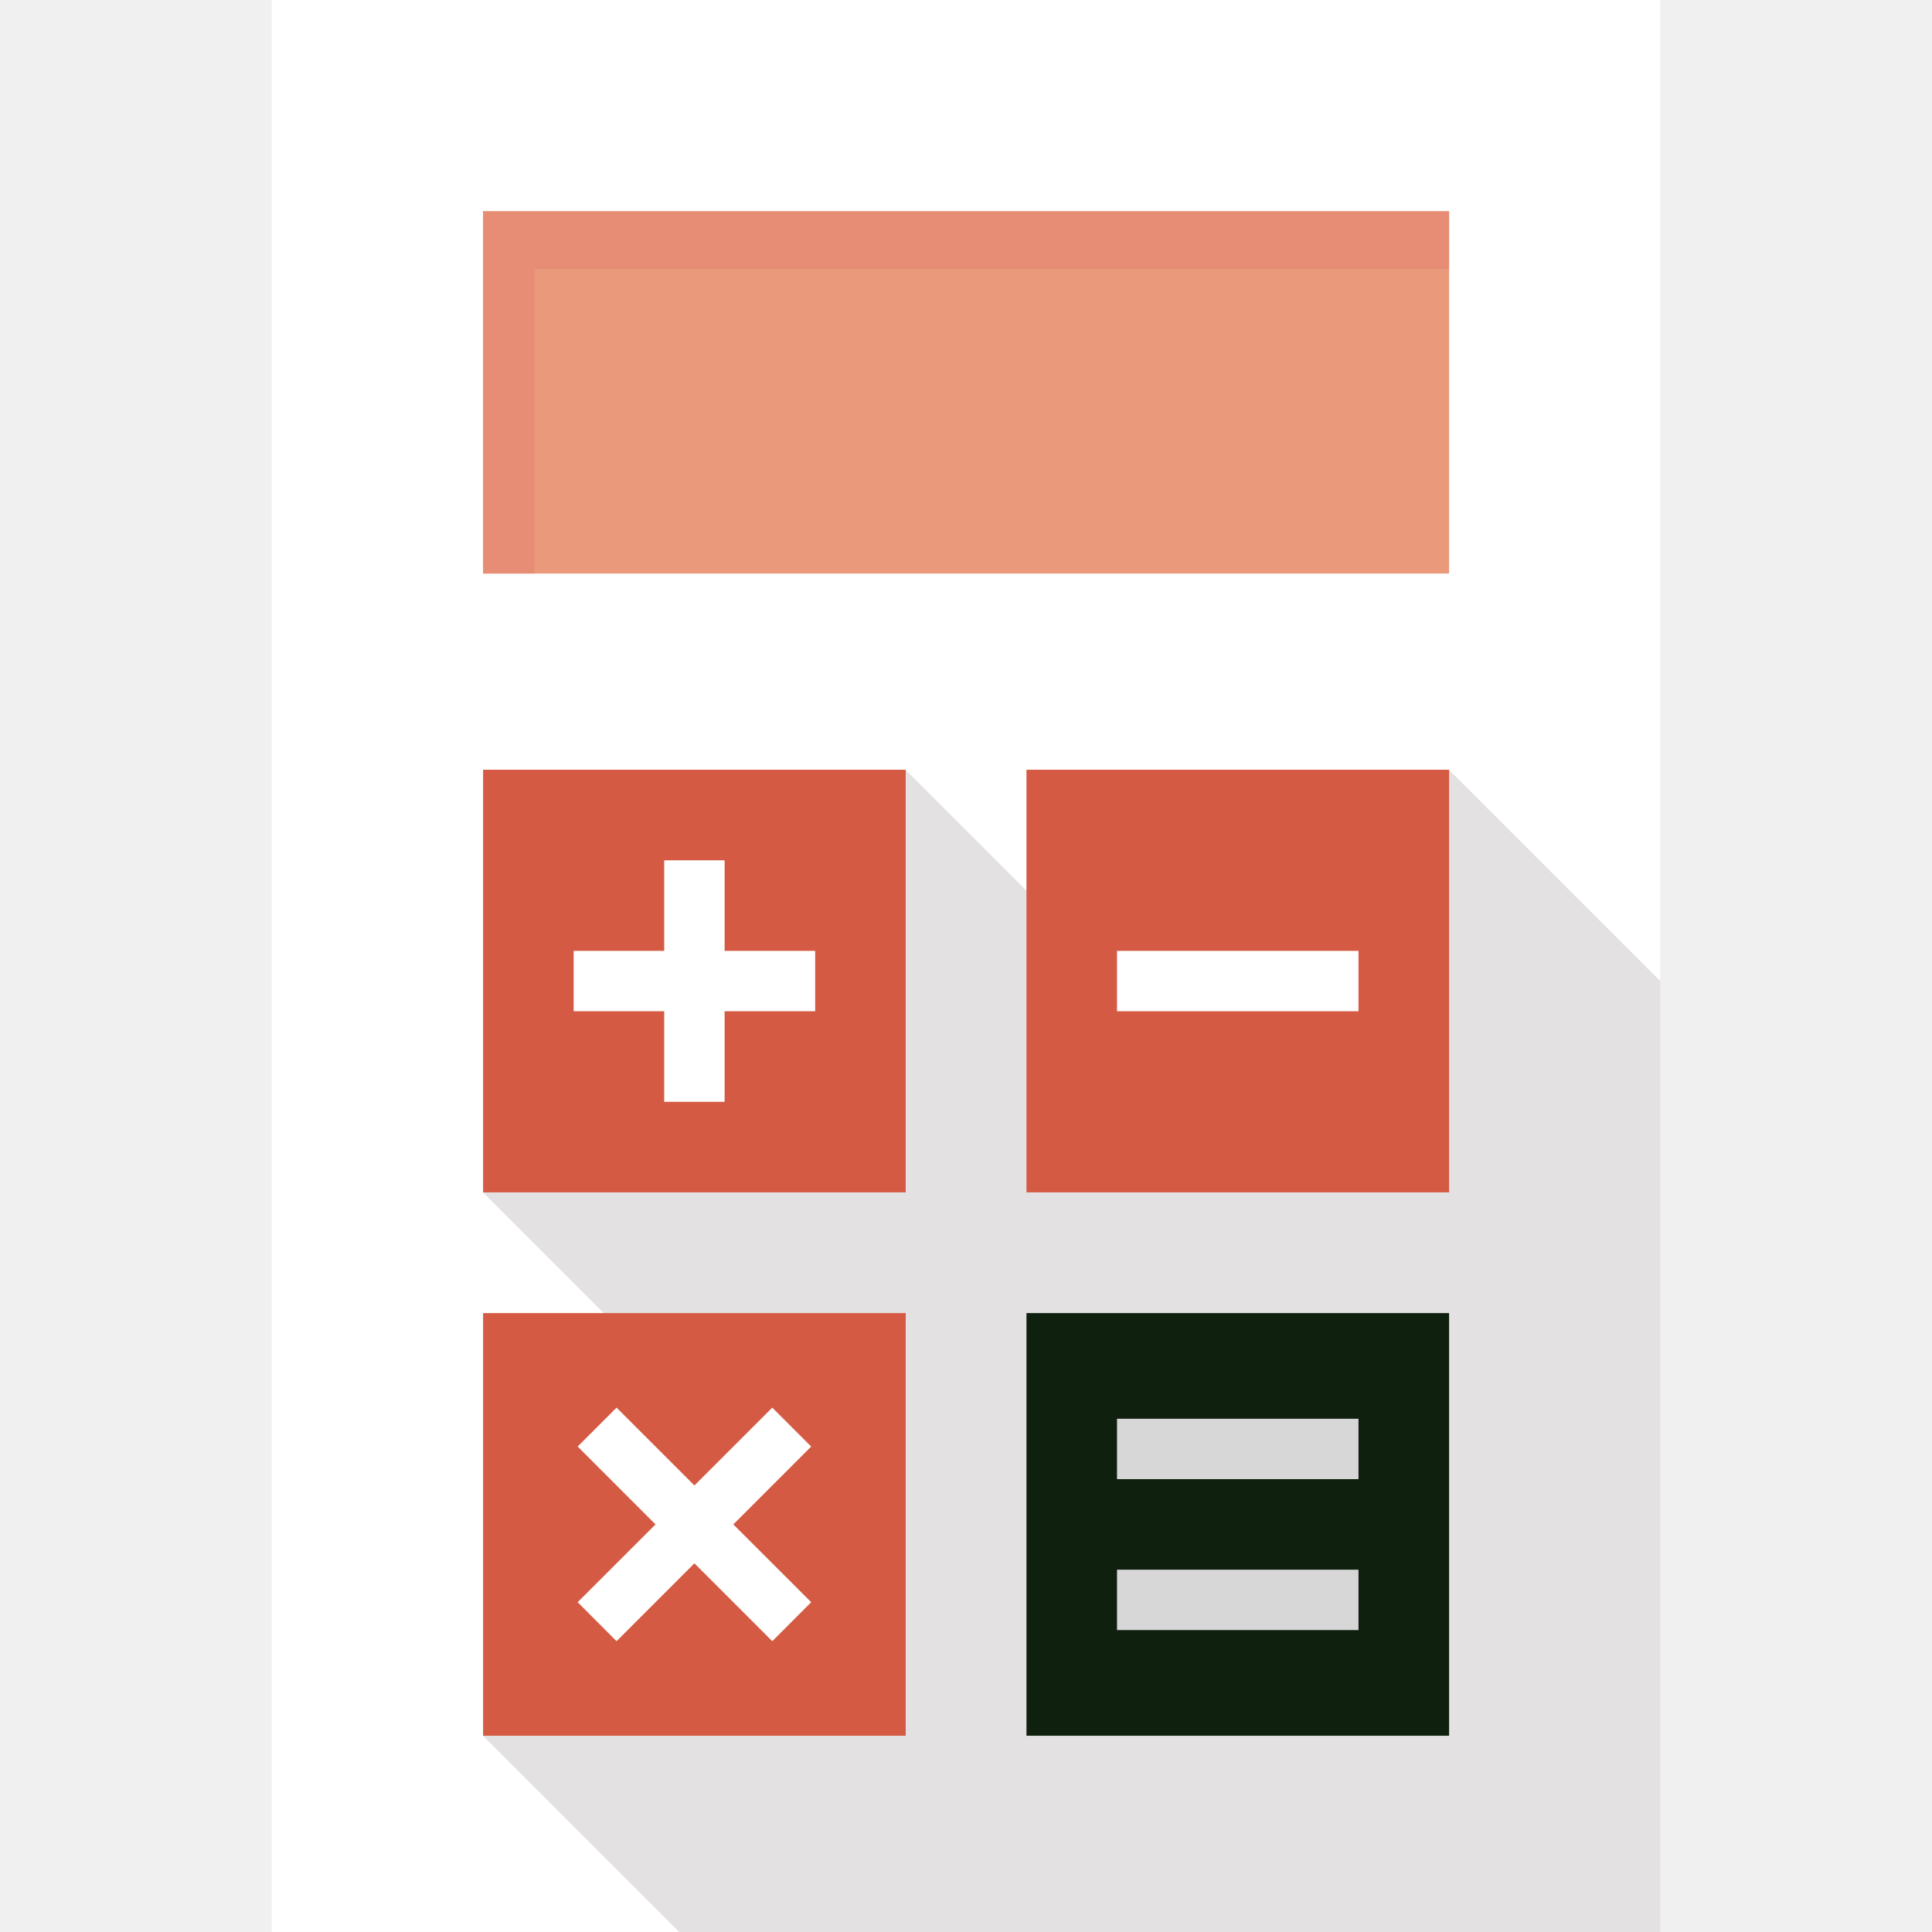
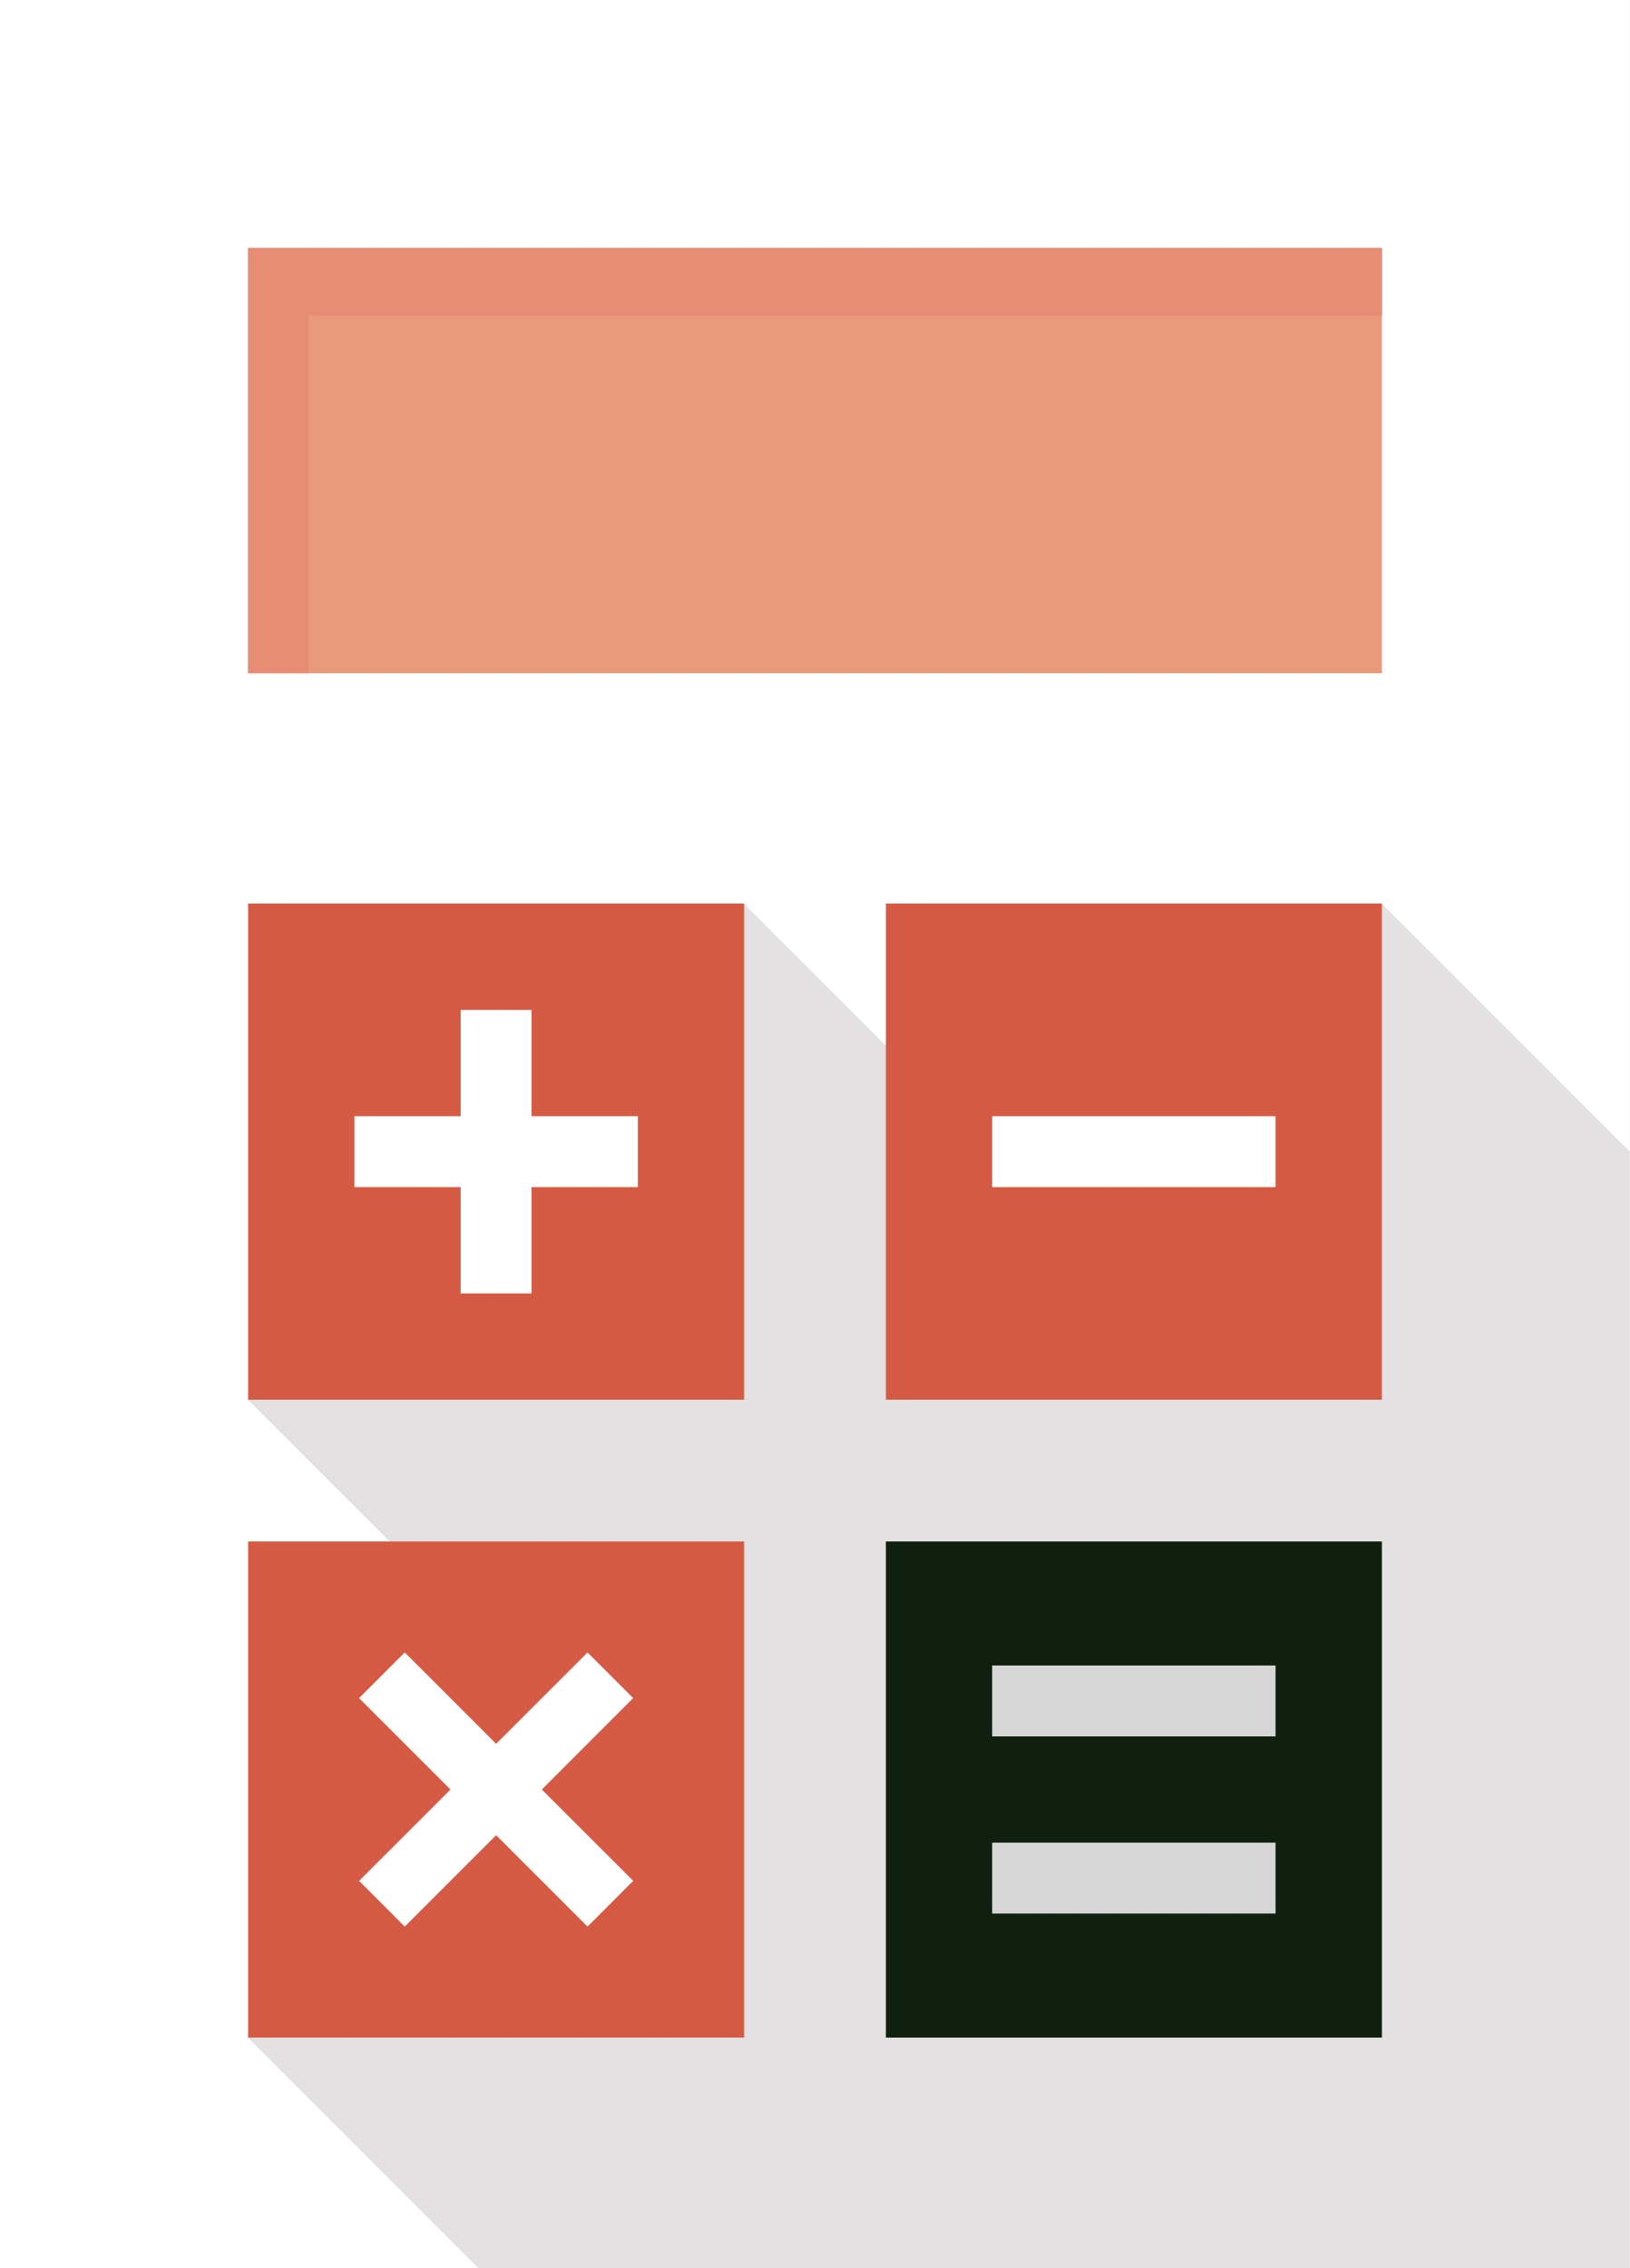
- <svg xmlns="http://www.w3.org/2000/svg" version="1.1" id="_x34_" viewBox="0 0 512 512" xml:space="preserve">
+ <svg xmlns="http://www.w3.org/2000/svg" version="1.1" id="_x34_" xml:space="preserve" viewBox="72.01 0 367.97 512">
  <g>
    <rect x="72.013" style="fill:#FFFFFF;" width="367.952" height="511.973" />
    <polygon style="fill:#E3E1E1;" points="439.987,260.009 439.987,512 179.994,512 127.995,459.995 159.998,348.004 127.995,316.001    239.987,204.003 271.99,236.006 383.988,204.003  " />
    <rect x="128.024" y="347.983" style="fill:#D55A43;" width="111.998" height="112.005" />
    <rect x="128.024" y="55.994" style="fill:#EA9A7B;" width="255.998" height="95.997" />
    <polygon style="fill:#E78D76;" points="141.692,71.318 384.022,71.318 384.022,55.994 128.024,55.994 128.024,151.991    141.692,151.991  " />
    <rect x="272.025" y="203.988" style="fill:#D55A43;" width="111.997" height="111.998" />
    <rect x="128.024" y="203.988" style="fill:#D55A43;" width="111.998" height="111.998" />
    <rect x="272.025" y="347.983" style="fill:#10200E;" width="111.997" height="112.005" />
    <rect x="296.02" y="251.988" style="fill:#FFFFFF;" width="63.993" height="16.002" />
    <polygon style="fill:#FFFFFF;" points="216.026,251.988 192.03,251.988 192.03,227.992 176.021,227.992 176.021,251.988    152.025,251.988 152.025,267.989 176.021,267.989 176.021,291.991 192.03,291.991 192.03,267.989 216.026,267.989  " />
    <polygon style="fill:#FFFFFF;" points="214.974,424.6 194.342,403.982 214.974,383.349 204.661,373.038 184.03,393.663    163.391,373.038 153.086,383.349 173.717,403.982 153.086,424.6 163.391,434.933 184.03,414.294 204.661,434.933  " />
    <rect x="296.02" y="375.986" style="fill:#D7D7D8;" width="63.993" height="16.002" />
    <rect x="296.02" y="415.983" style="fill:#D7D7D8;" width="63.993" height="16.001" />
  </g>
</svg>
